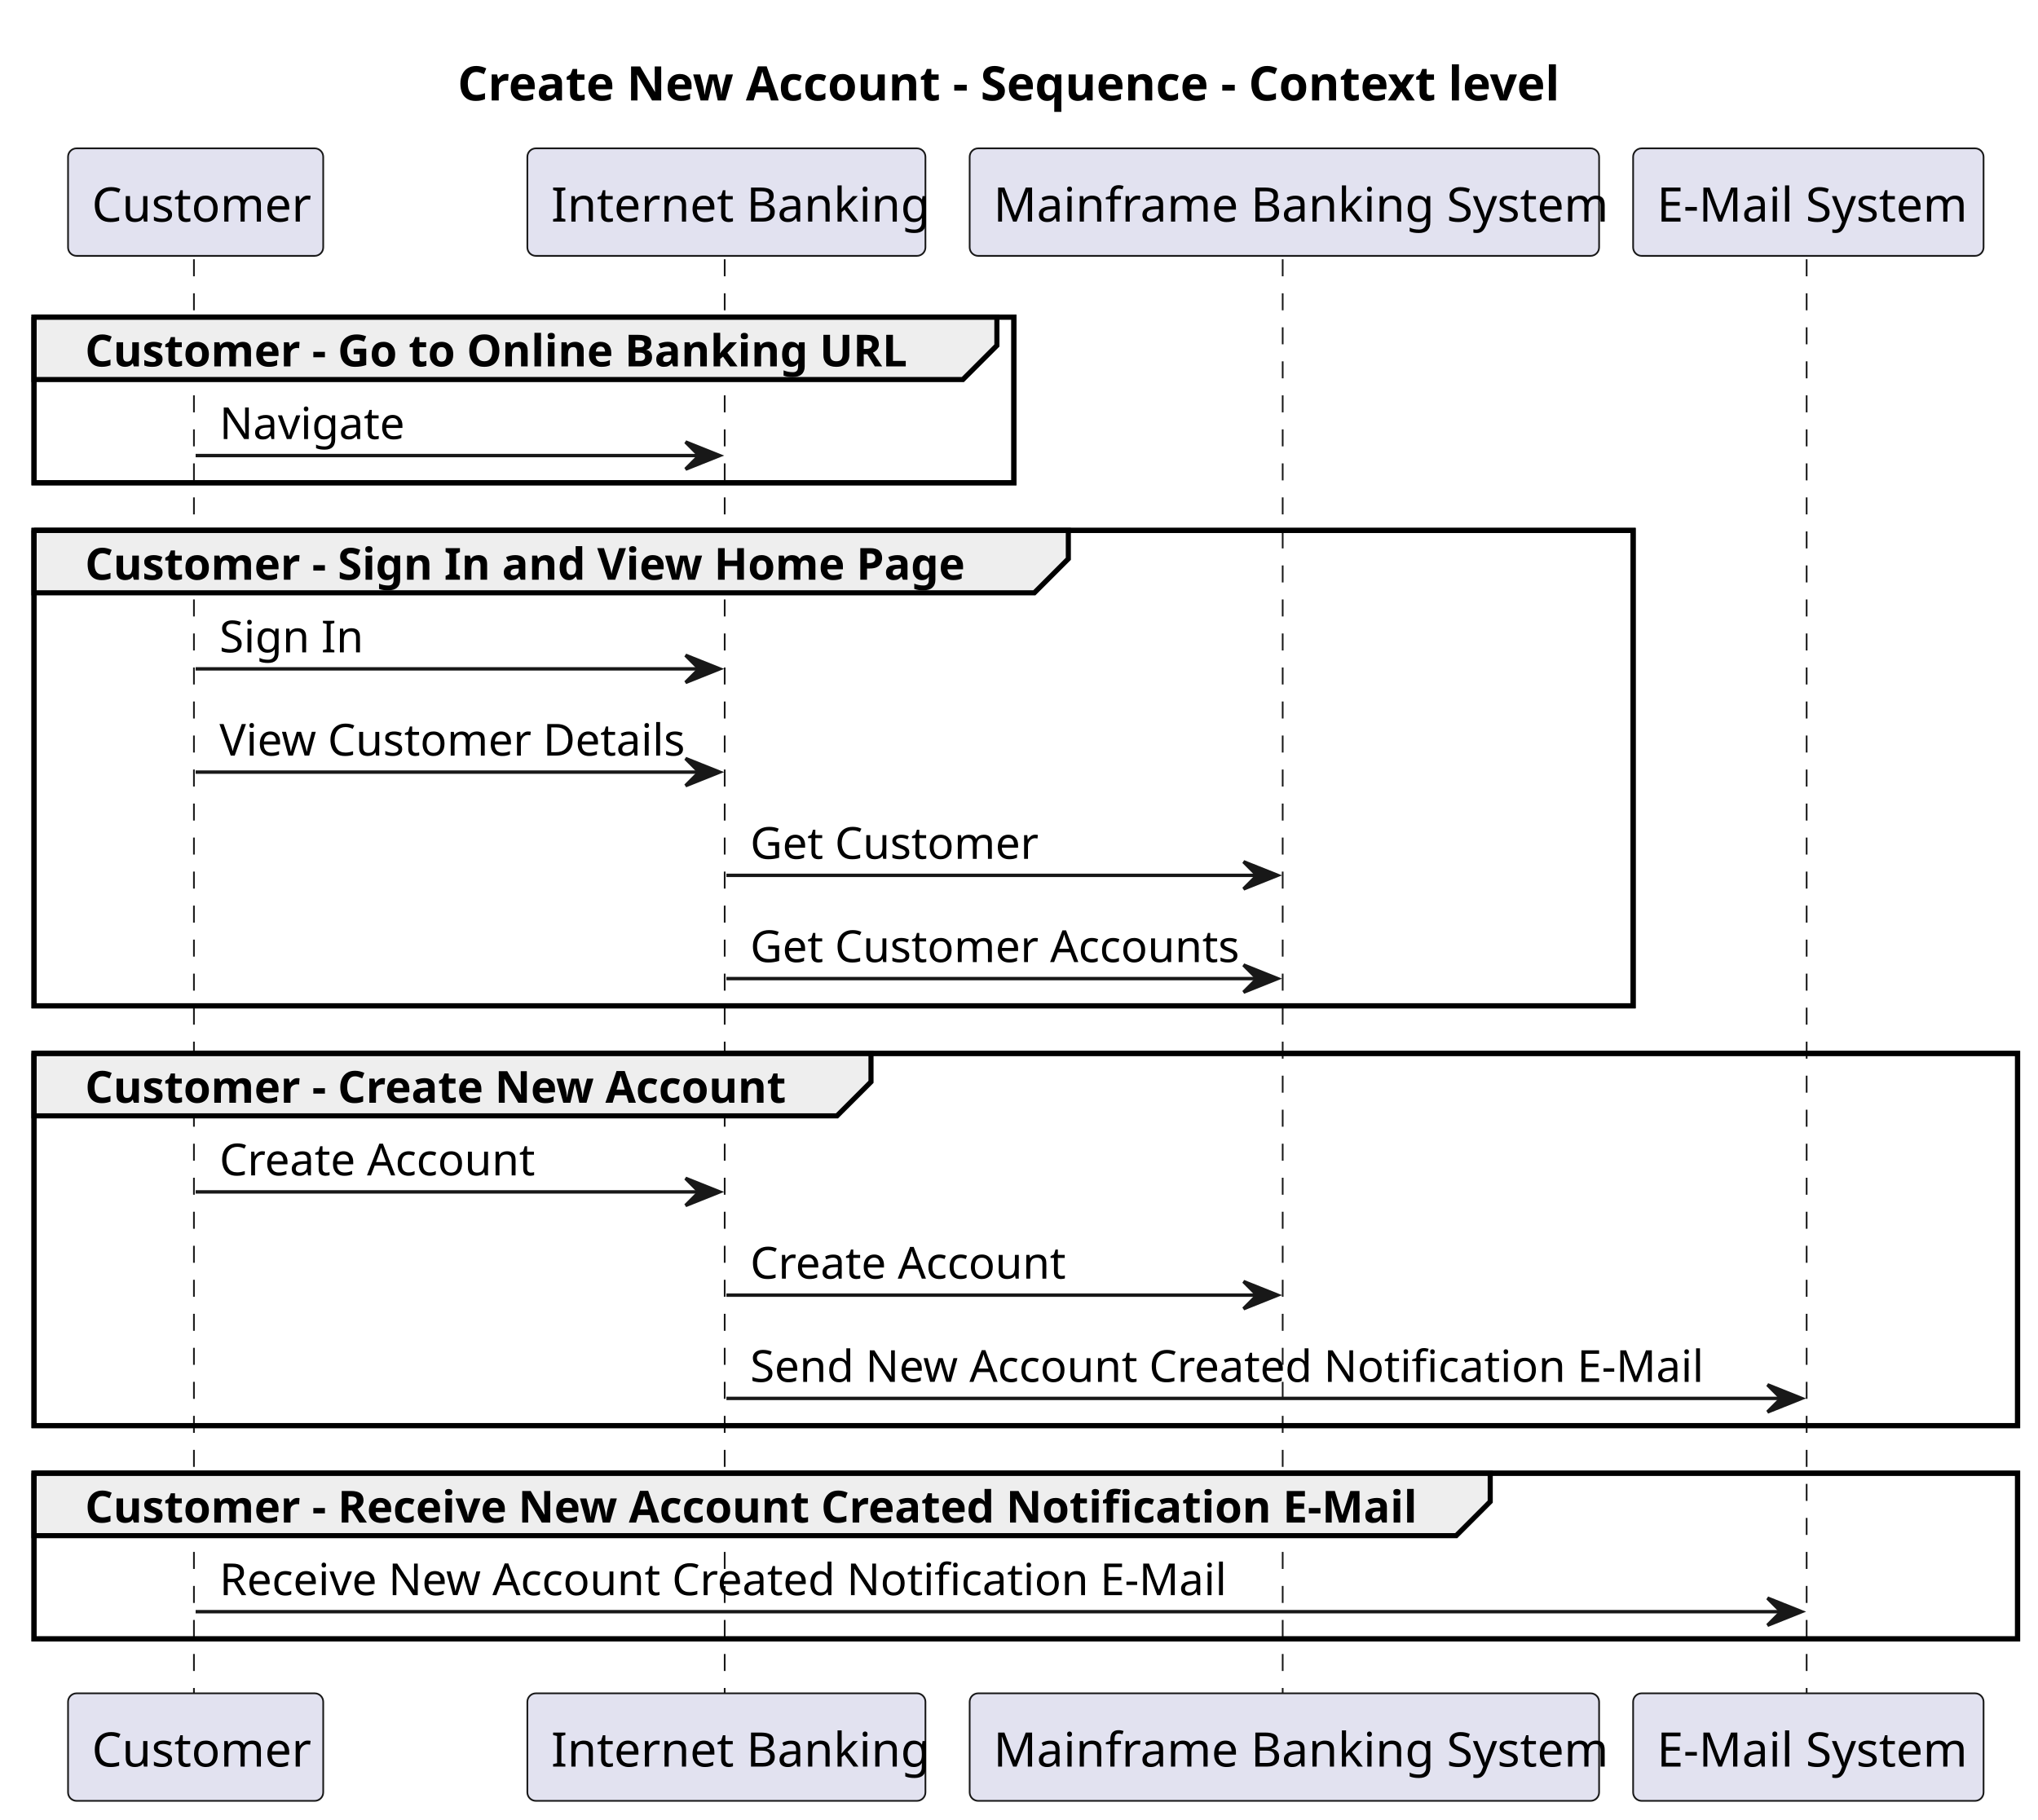
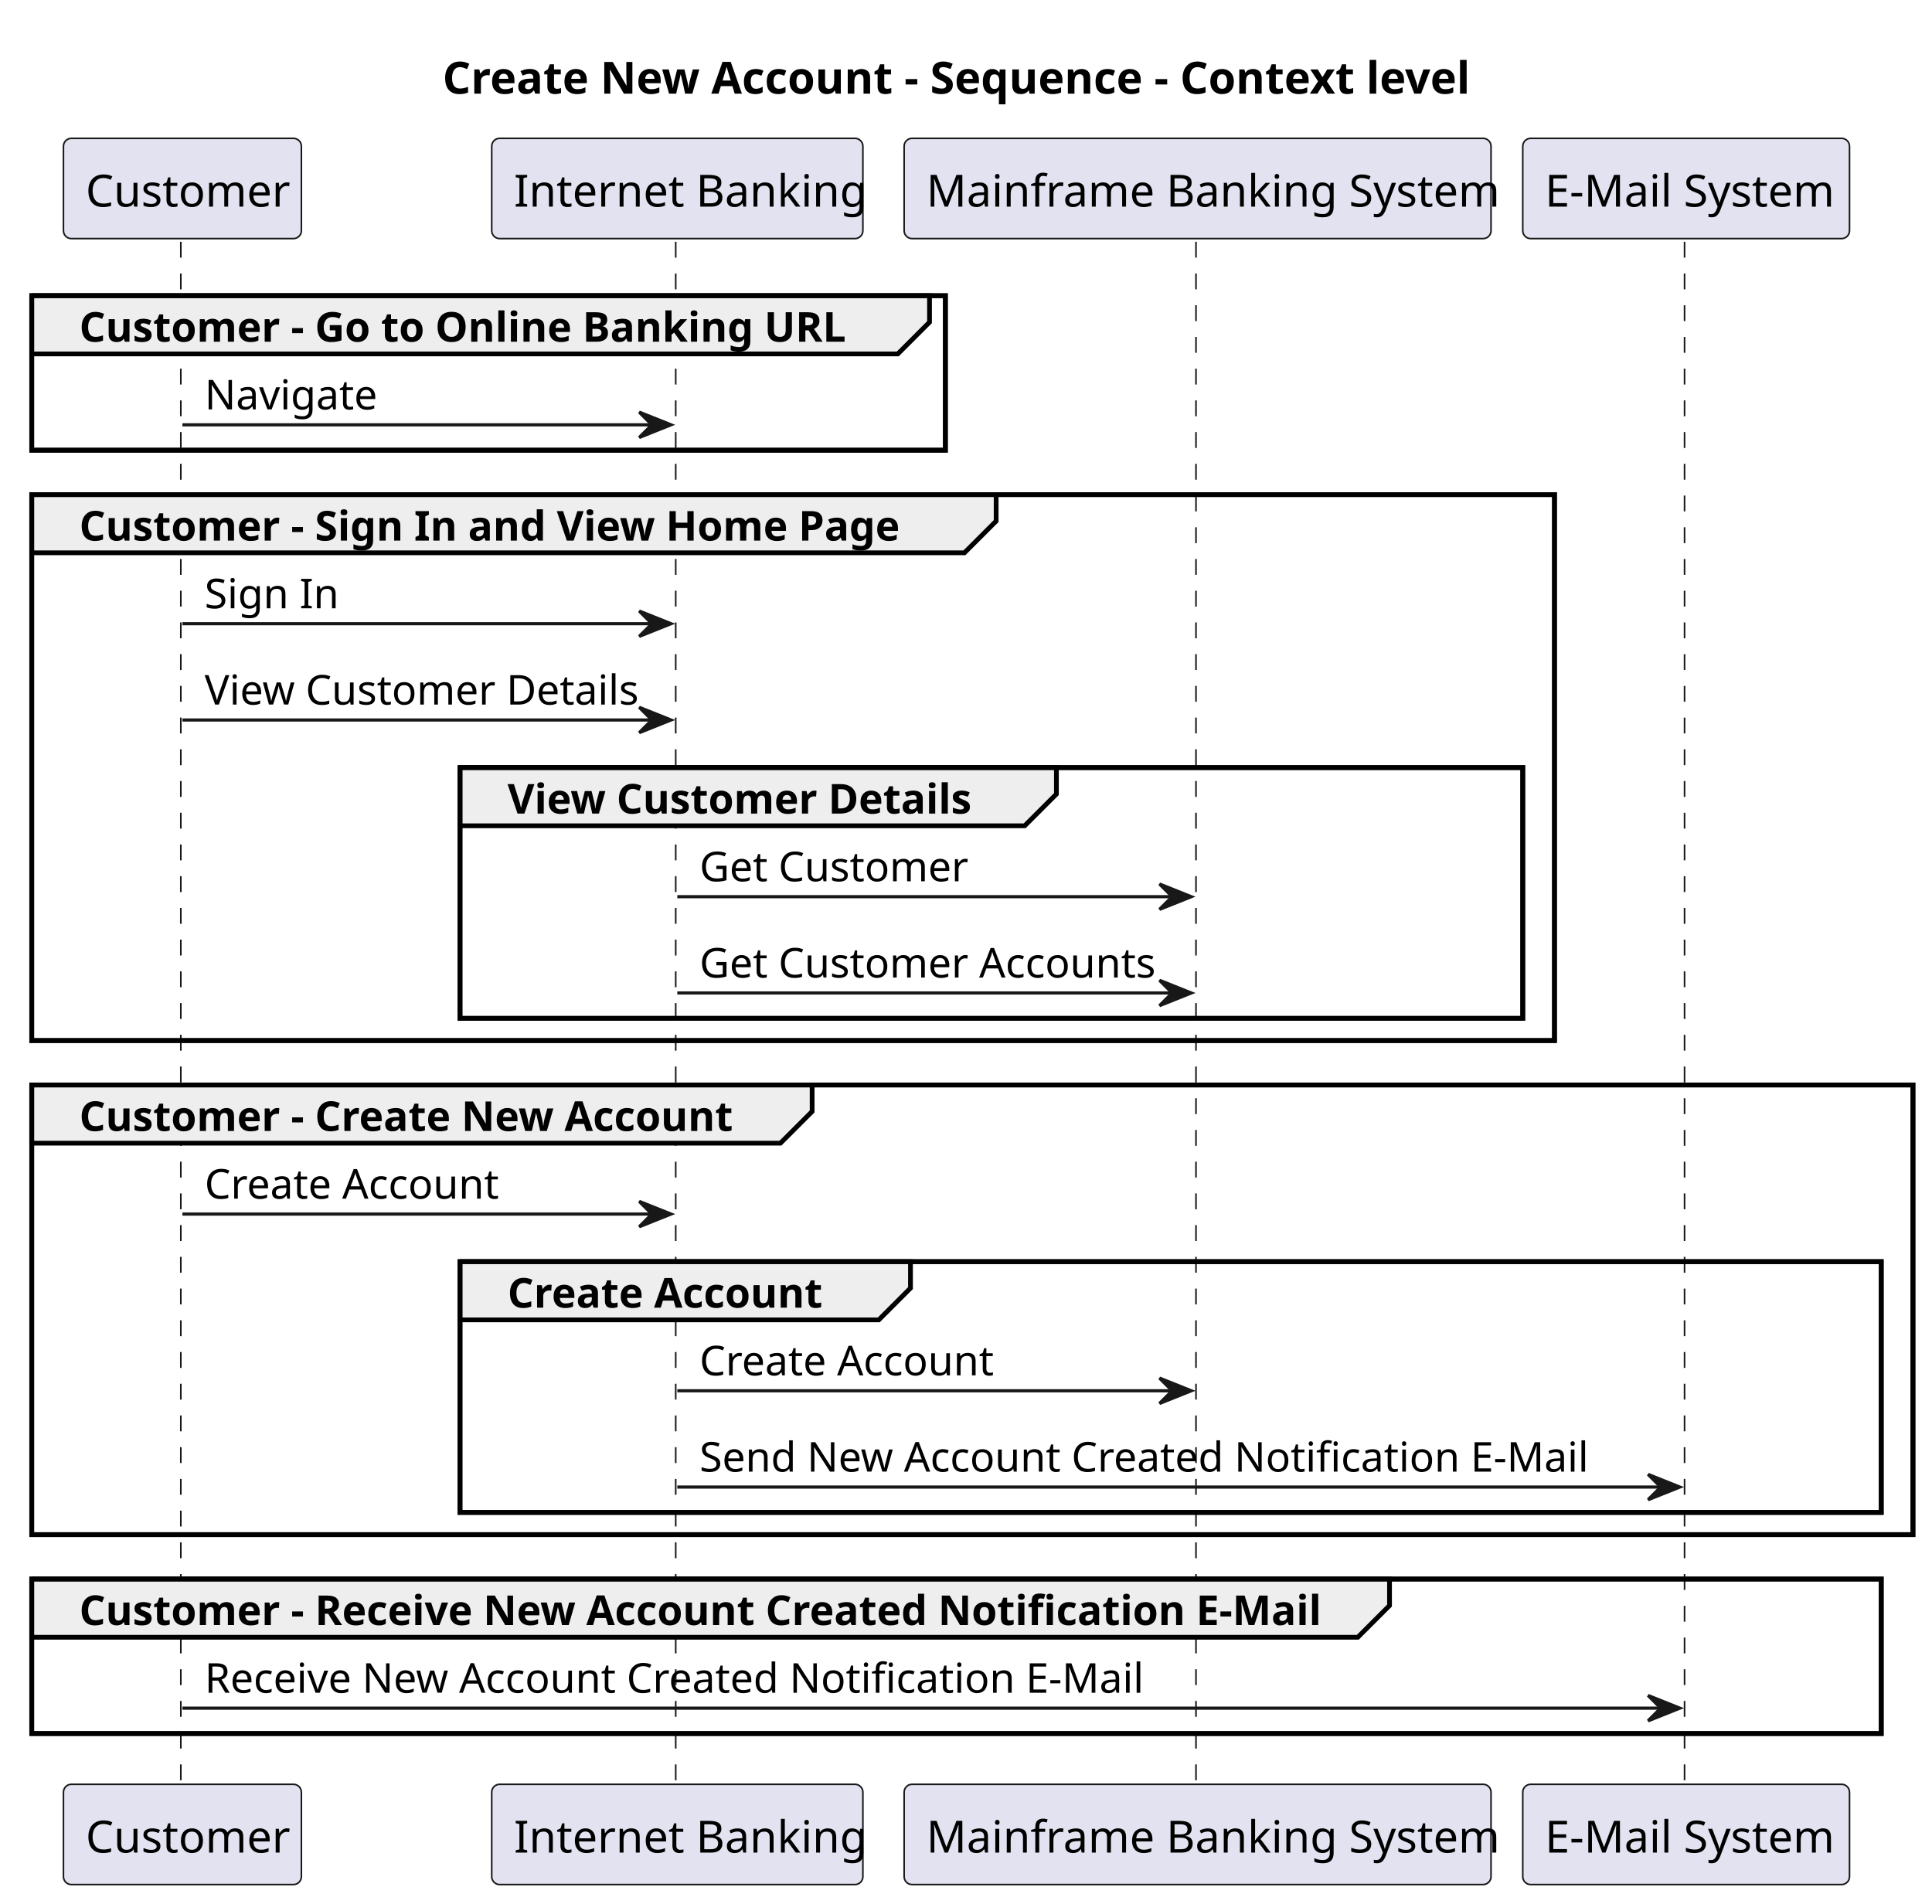
- <svg xmlns="http://www.w3.org/2000/svg" contentStyleType="text/css" height="535px" preserveAspectRatio="none" style="width:599px;height:535px;background:#FFFFFF;" version="1.1" viewBox="0 0 599 535" width="599px" zoomAndPan="magnify">
+ <svg xmlns="http://www.w3.org/2000/svg" contentStyleType="text/css" height="600px" preserveAspectRatio="none" style="width:609px;height:600px;background:#FFFFFF;" version="1.1" viewBox="0 0 609 600" width="609px" zoomAndPan="magnify">
  <defs />
  <g>
-     <text fill="#000000" font-family="sans-serif" font-size="14" font-weight="bold" lengthAdjust="spacing" textLength="333" x="134.5" y="29.533">Create New Account - Sequence - Context level</text>
+     <text fill="#000000" font-family="sans-serif" font-size="14" font-weight="bold" lengthAdjust="spacing" textLength="333" x="139.5" y="29.533">Create New Account - Sequence - Context level</text>
    <rect fill="none" height="48.703" style="stroke:#000000;stroke-width:1.5;" width="288" x="10" y="93.219" />
-     <rect fill="none" height="139.758" style="stroke:#000000;stroke-width:1.5;" width="470" x="10" y="155.922" />
-     <rect fill="none" height="109.406" style="stroke:#000000;stroke-width:1.5;" width="583" x="10" y="309.68" />
-     <rect fill="none" height="48.703" style="stroke:#000000;stroke-width:1.5;" width="583" x="10" y="433.086" />
-     <line style="stroke:#181818;stroke-width:0.5;stroke-dasharray:5.0,5.0;" x1="57" x2="57" y1="76.219" y2="498.789" />
-     <line style="stroke:#181818;stroke-width:0.5;stroke-dasharray:5.0,5.0;" x1="213" x2="213" y1="76.219" y2="498.789" />
-     <line style="stroke:#181818;stroke-width:0.5;stroke-dasharray:5.0,5.0;" x1="377" x2="377" y1="76.219" y2="498.789" />
-     <line style="stroke:#181818;stroke-width:0.5;stroke-dasharray:5.0,5.0;" x1="531" x2="531" y1="76.219" y2="498.789" />
+     <rect fill="none" height="172.109" style="stroke:#000000;stroke-width:1.5;" width="480" x="10" y="155.922" />
+     <rect fill="none" height="79.055" style="stroke:#000000;stroke-width:1.5;" width="335" x="145" y="241.977" />
+     <rect fill="none" height="141.758" style="stroke:#000000;stroke-width:1.5;" width="593" x="10" y="342.031" />
+     <rect fill="none" height="79.055" style="stroke:#000000;stroke-width:1.5;" width="448" x="145" y="397.734" />
+     <rect fill="none" height="48.703" style="stroke:#000000;stroke-width:1.5;" width="583" x="10" y="497.789" />
+     <line style="stroke:#181818;stroke-width:0.5;stroke-dasharray:5.0,5.0;" x1="57" x2="57" y1="76.219" y2="563.492" />
+     <line style="stroke:#181818;stroke-width:0.5;stroke-dasharray:5.0,5.0;" x1="213" x2="213" y1="76.219" y2="563.492" />
+     <line style="stroke:#181818;stroke-width:0.5;stroke-dasharray:5.0,5.0;" x1="377" x2="377" y1="76.219" y2="563.492" />
+     <line style="stroke:#181818;stroke-width:0.5;stroke-dasharray:5.0,5.0;" x1="531" x2="531" y1="76.219" y2="563.492" />
    <rect fill="#E2E2F0" height="31.609" rx="2.5" ry="2.5" style="stroke:#181818;stroke-width:0.5;" width="75" x="20" y="43.609" />
    <text fill="#000000" font-family="sans-serif" font-size="14" lengthAdjust="spacing" textLength="61" x="27" y="65.143">Customer</text>
-     <rect fill="#E2E2F0" height="31.609" rx="2.5" ry="2.5" style="stroke:#181818;stroke-width:0.5;" width="75" x="20" y="497.789" />
-     <text fill="#000000" font-family="sans-serif" font-size="14" lengthAdjust="spacing" textLength="61" x="27" y="519.322">Customer</text>
+     <rect fill="#E2E2F0" height="31.609" rx="2.5" ry="2.5" style="stroke:#181818;stroke-width:0.5;" width="75" x="20" y="562.492" />
+     <text fill="#000000" font-family="sans-serif" font-size="14" lengthAdjust="spacing" textLength="61" x="27" y="584.025">Customer</text>
    <rect fill="#E2E2F0" height="31.609" rx="2.5" ry="2.5" style="stroke:#181818;stroke-width:0.5;" width="117" x="155" y="43.609" />
    <text fill="#000000" font-family="sans-serif" font-size="14" lengthAdjust="spacing" textLength="103" x="162" y="65.143">Internet Banking</text>
-     <rect fill="#E2E2F0" height="31.609" rx="2.5" ry="2.5" style="stroke:#181818;stroke-width:0.5;" width="117" x="155" y="497.789" />
-     <text fill="#000000" font-family="sans-serif" font-size="14" lengthAdjust="spacing" textLength="103" x="162" y="519.322">Internet Banking</text>
+     <rect fill="#E2E2F0" height="31.609" rx="2.5" ry="2.5" style="stroke:#181818;stroke-width:0.5;" width="117" x="155" y="562.492" />
+     <text fill="#000000" font-family="sans-serif" font-size="14" lengthAdjust="spacing" textLength="103" x="162" y="584.025">Internet Banking</text>
    <rect fill="#E2E2F0" height="31.609" rx="2.5" ry="2.5" style="stroke:#181818;stroke-width:0.5;" width="185" x="285" y="43.609" />
    <text fill="#000000" font-family="sans-serif" font-size="14" lengthAdjust="spacing" textLength="171" x="292" y="65.143">Mainframe Banking System</text>
-     <rect fill="#E2E2F0" height="31.609" rx="2.5" ry="2.5" style="stroke:#181818;stroke-width:0.5;" width="185" x="285" y="497.789" />
-     <text fill="#000000" font-family="sans-serif" font-size="14" lengthAdjust="spacing" textLength="171" x="292" y="519.322">Mainframe Banking System</text>
+     <rect fill="#E2E2F0" height="31.609" rx="2.5" ry="2.5" style="stroke:#181818;stroke-width:0.5;" width="185" x="285" y="562.492" />
+     <text fill="#000000" font-family="sans-serif" font-size="14" lengthAdjust="spacing" textLength="171" x="292" y="584.025">Mainframe Banking System</text>
    <rect fill="#E2E2F0" height="31.609" rx="2.5" ry="2.5" style="stroke:#181818;stroke-width:0.5;" width="103" x="480" y="43.609" />
    <text fill="#000000" font-family="sans-serif" font-size="14" lengthAdjust="spacing" textLength="89" x="487" y="65.143">E-Mail System</text>
-     <rect fill="#E2E2F0" height="31.609" rx="2.5" ry="2.5" style="stroke:#181818;stroke-width:0.5;" width="103" x="480" y="497.789" />
-     <text fill="#000000" font-family="sans-serif" font-size="14" lengthAdjust="spacing" textLength="89" x="487" y="519.322">E-Mail System</text>
+     <rect fill="#E2E2F0" height="31.609" rx="2.5" ry="2.5" style="stroke:#181818;stroke-width:0.5;" width="103" x="480" y="562.492" />
+     <text fill="#000000" font-family="sans-serif" font-size="14" lengthAdjust="spacing" textLength="89" x="487" y="584.025">E-Mail System</text>
    <path d="M10,93.219 L293,93.219 L293,101.57 L283,111.57 L10,111.57 L10,93.219 " fill="#EEEEEE" style="stroke:#000000;stroke-width:1.5;" />
    <rect fill="none" height="48.703" style="stroke:#000000;stroke-width:1.5;" width="288" x="10" y="93.219" />
    <text fill="#000000" font-family="sans-serif" font-size="13" font-weight="bold" lengthAdjust="spacing" textLength="238" x="25" y="107.714">Customer - Go to Online Banking URL</text>
    <polygon fill="#181818" points="201.5,129.922,211.5,133.922,201.5,137.922,205.5,133.922" style="stroke:#181818;stroke-width:1.0;" />
    <line style="stroke:#181818;stroke-width:1.0;" x1="57.5" x2="207.5" y1="133.922" y2="133.922" />
    <text fill="#000000" font-family="sans-serif" font-size="13" lengthAdjust="spacing" textLength="49" x="64.5" y="129.065">Navigate</text>
    <path d="M10,155.922 L314,155.922 L314,164.273 L304,174.273 L10,174.273 L10,155.922 " fill="#EEEEEE" style="stroke:#000000;stroke-width:1.5;" />
-     <rect fill="none" height="139.758" style="stroke:#000000;stroke-width:1.5;" width="470" x="10" y="155.922" />
+     <rect fill="none" height="172.109" style="stroke:#000000;stroke-width:1.5;" width="480" x="10" y="155.922" />
    <text fill="#000000" font-family="sans-serif" font-size="13" font-weight="bold" lengthAdjust="spacing" textLength="259" x="25" y="170.417">Customer - Sign In and View Home Page</text>
    <polygon fill="#181818" points="201.5,192.625,211.5,196.625,201.5,200.625,205.5,196.625" style="stroke:#181818;stroke-width:1.0;" />
    <line style="stroke:#181818;stroke-width:1.0;" x1="57.5" x2="207.5" y1="196.625" y2="196.625" />
    <text fill="#000000" font-family="sans-serif" font-size="13" lengthAdjust="spacing" textLength="40" x="64.5" y="191.769">Sign In</text>
    <polygon fill="#181818" points="201.5,222.977,211.5,226.977,201.5,230.977,205.5,226.977" style="stroke:#181818;stroke-width:1.0;" />
    <line style="stroke:#181818;stroke-width:1.0;" x1="57.5" x2="207.5" y1="226.977" y2="226.977" />
    <text fill="#000000" font-family="sans-serif" font-size="13" lengthAdjust="spacing" textLength="132" x="64.5" y="222.12">View Customer Details</text>
-     <polygon fill="#181818" points="365.5,253.328,375.5,257.328,365.5,261.328,369.5,257.328" style="stroke:#181818;stroke-width:1.0;" />
-     <line style="stroke:#181818;stroke-width:1.0;" x1="213.5" x2="371.5" y1="257.328" y2="257.328" />
-     <text fill="#000000" font-family="sans-serif" font-size="13" lengthAdjust="spacing" textLength="81" x="220.5" y="252.472">Get Customer</text>
-     <polygon fill="#181818" points="365.5,283.68,375.5,287.68,365.5,291.68,369.5,287.68" style="stroke:#181818;stroke-width:1.0;" />
-     <line style="stroke:#181818;stroke-width:1.0;" x1="213.5" x2="371.5" y1="287.68" y2="287.68" />
-     <text fill="#000000" font-family="sans-serif" font-size="13" lengthAdjust="spacing" textLength="140" x="220.5" y="282.823">Get Customer Accounts</text>
-     <path d="M10,309.68 L256,309.68 L256,318.031 L246,328.031 L10,328.031 L10,309.68 " fill="#EEEEEE" style="stroke:#000000;stroke-width:1.5;" />
-     <rect fill="none" height="109.406" style="stroke:#000000;stroke-width:1.5;" width="583" x="10" y="309.68" />
-     <text fill="#000000" font-family="sans-serif" font-size="13" font-weight="bold" lengthAdjust="spacing" textLength="201" x="25" y="324.175">Customer - Create New Account</text>
-     <polygon fill="#181818" points="201.5,346.383,211.5,350.383,201.5,354.383,205.5,350.383" style="stroke:#181818;stroke-width:1.0;" />
-     <line style="stroke:#181818;stroke-width:1.0;" x1="57.5" x2="207.5" y1="350.383" y2="350.383" />
-     <text fill="#000000" font-family="sans-serif" font-size="13" lengthAdjust="spacing" textLength="90" x="64.5" y="345.526">Create Account</text>
-     <polygon fill="#181818" points="365.5,376.734,375.5,380.734,365.5,384.734,369.5,380.734" style="stroke:#181818;stroke-width:1.0;" />
-     <line style="stroke:#181818;stroke-width:1.0;" x1="213.5" x2="371.5" y1="380.734" y2="380.734" />
-     <text fill="#000000" font-family="sans-serif" font-size="13" lengthAdjust="spacing" textLength="90" x="220.5" y="375.878">Create Account</text>
-     <polygon fill="#181818" points="519.5,407.086,529.5,411.086,519.5,415.086,523.5,411.086" style="stroke:#181818;stroke-width:1.0;" />
-     <line style="stroke:#181818;stroke-width:1.0;" x1="213.5" x2="525.5" y1="411.086" y2="411.086" />
-     <text fill="#000000" font-family="sans-serif" font-size="13" lengthAdjust="spacing" textLength="269" x="220.5" y="406.229">Send New Account Created Notification E-Mail</text>
-     <path d="M10,433.086 L438,433.086 L438,441.438 L428,451.438 L10,451.438 L10,433.086 " fill="#EEEEEE" style="stroke:#000000;stroke-width:1.5;" />
-     <rect fill="none" height="48.703" style="stroke:#000000;stroke-width:1.5;" width="583" x="10" y="433.086" />
-     <text fill="#000000" font-family="sans-serif" font-size="13" font-weight="bold" lengthAdjust="spacing" textLength="383" x="25" y="447.581">Customer - Receive New Account Created Notification E-Mail</text>
-     <polygon fill="#181818" points="519.5,469.789,529.5,473.789,519.5,477.789,523.5,473.789" style="stroke:#181818;stroke-width:1.0;" />
-     <line style="stroke:#181818;stroke-width:1.0;" x1="57.5" x2="525.5" y1="473.789" y2="473.789" />
-     <text fill="#000000" font-family="sans-serif" font-size="13" lengthAdjust="spacing" textLength="284" x="64.5" y="468.933">Receive New Account Created Notification E-Mail</text>
+     <path d="M145,241.977 L333,241.977 L333,250.328 L323,260.328 L145,260.328 L145,241.977 " fill="#EEEEEE" style="stroke:#000000;stroke-width:1.5;" />
+     <rect fill="none" height="79.055" style="stroke:#000000;stroke-width:1.5;" width="335" x="145" y="241.977" />
+     <text fill="#000000" font-family="sans-serif" font-size="13" font-weight="bold" lengthAdjust="spacing" textLength="143" x="160" y="256.472">View Customer Details</text>
+     <polygon fill="#181818" points="365.5,278.68,375.5,282.68,365.5,286.68,369.5,282.68" style="stroke:#181818;stroke-width:1.0;" />
+     <line style="stroke:#181818;stroke-width:1.0;" x1="213.5" x2="371.5" y1="282.68" y2="282.68" />
+     <text fill="#000000" font-family="sans-serif" font-size="13" lengthAdjust="spacing" textLength="81" x="220.5" y="277.823">Get Customer</text>
+     <polygon fill="#181818" points="365.5,309.031,375.5,313.031,365.5,317.031,369.5,313.031" style="stroke:#181818;stroke-width:1.0;" />
+     <line style="stroke:#181818;stroke-width:1.0;" x1="213.5" x2="371.5" y1="313.031" y2="313.031" />
+     <text fill="#000000" font-family="sans-serif" font-size="13" lengthAdjust="spacing" textLength="140" x="220.5" y="308.175">Get Customer Accounts</text>
+     <path d="M10,342.031 L256,342.031 L256,350.383 L246,360.383 L10,360.383 L10,342.031 " fill="#EEEEEE" style="stroke:#000000;stroke-width:1.5;" />
+     <rect fill="none" height="141.758" style="stroke:#000000;stroke-width:1.5;" width="593" x="10" y="342.031" />
+     <text fill="#000000" font-family="sans-serif" font-size="13" font-weight="bold" lengthAdjust="spacing" textLength="201" x="25" y="356.526">Customer - Create New Account</text>
+     <polygon fill="#181818" points="201.5,378.734,211.5,382.734,201.5,386.734,205.5,382.734" style="stroke:#181818;stroke-width:1.0;" />
+     <line style="stroke:#181818;stroke-width:1.0;" x1="57.5" x2="207.5" y1="382.734" y2="382.734" />
+     <text fill="#000000" font-family="sans-serif" font-size="13" lengthAdjust="spacing" textLength="90" x="64.5" y="377.878">Create Account</text>
+     <path d="M145,397.734 L287,397.734 L287,406.086 L277,416.086 L145,416.086 L145,397.734 " fill="#EEEEEE" style="stroke:#000000;stroke-width:1.5;" />
+     <rect fill="none" height="79.055" style="stroke:#000000;stroke-width:1.5;" width="448" x="145" y="397.734" />
+     <text fill="#000000" font-family="sans-serif" font-size="13" font-weight="bold" lengthAdjust="spacing" textLength="97" x="160" y="412.229">Create Account</text>
+     <polygon fill="#181818" points="365.5,434.438,375.5,438.438,365.5,442.438,369.5,438.438" style="stroke:#181818;stroke-width:1.0;" />
+     <line style="stroke:#181818;stroke-width:1.0;" x1="213.5" x2="371.5" y1="438.438" y2="438.438" />
+     <text fill="#000000" font-family="sans-serif" font-size="13" lengthAdjust="spacing" textLength="90" x="220.5" y="433.581">Create Account</text>
+     <polygon fill="#181818" points="519.5,464.789,529.5,468.789,519.5,472.789,523.5,468.789" style="stroke:#181818;stroke-width:1.0;" />
+     <line style="stroke:#181818;stroke-width:1.0;" x1="213.5" x2="525.5" y1="468.789" y2="468.789" />
+     <text fill="#000000" font-family="sans-serif" font-size="13" lengthAdjust="spacing" textLength="269" x="220.5" y="463.933">Send New Account Created Notification E-Mail</text>
+     <path d="M10,497.789 L438,497.789 L438,506.141 L428,516.141 L10,516.141 L10,497.789 " fill="#EEEEEE" style="stroke:#000000;stroke-width:1.5;" />
+     <rect fill="none" height="48.703" style="stroke:#000000;stroke-width:1.5;" width="583" x="10" y="497.789" />
+     <text fill="#000000" font-family="sans-serif" font-size="13" font-weight="bold" lengthAdjust="spacing" textLength="383" x="25" y="512.284">Customer - Receive New Account Created Notification E-Mail</text>
+     <polygon fill="#181818" points="519.5,534.492,529.5,538.492,519.5,542.492,523.5,538.492" style="stroke:#181818;stroke-width:1.0;" />
+     <line style="stroke:#181818;stroke-width:1.0;" x1="57.5" x2="525.5" y1="538.492" y2="538.492" />
+     <text fill="#000000" font-family="sans-serif" font-size="13" lengthAdjust="spacing" textLength="284" x="64.5" y="533.636">Receive New Account Created Notification E-Mail</text>
  </g>
</svg>
